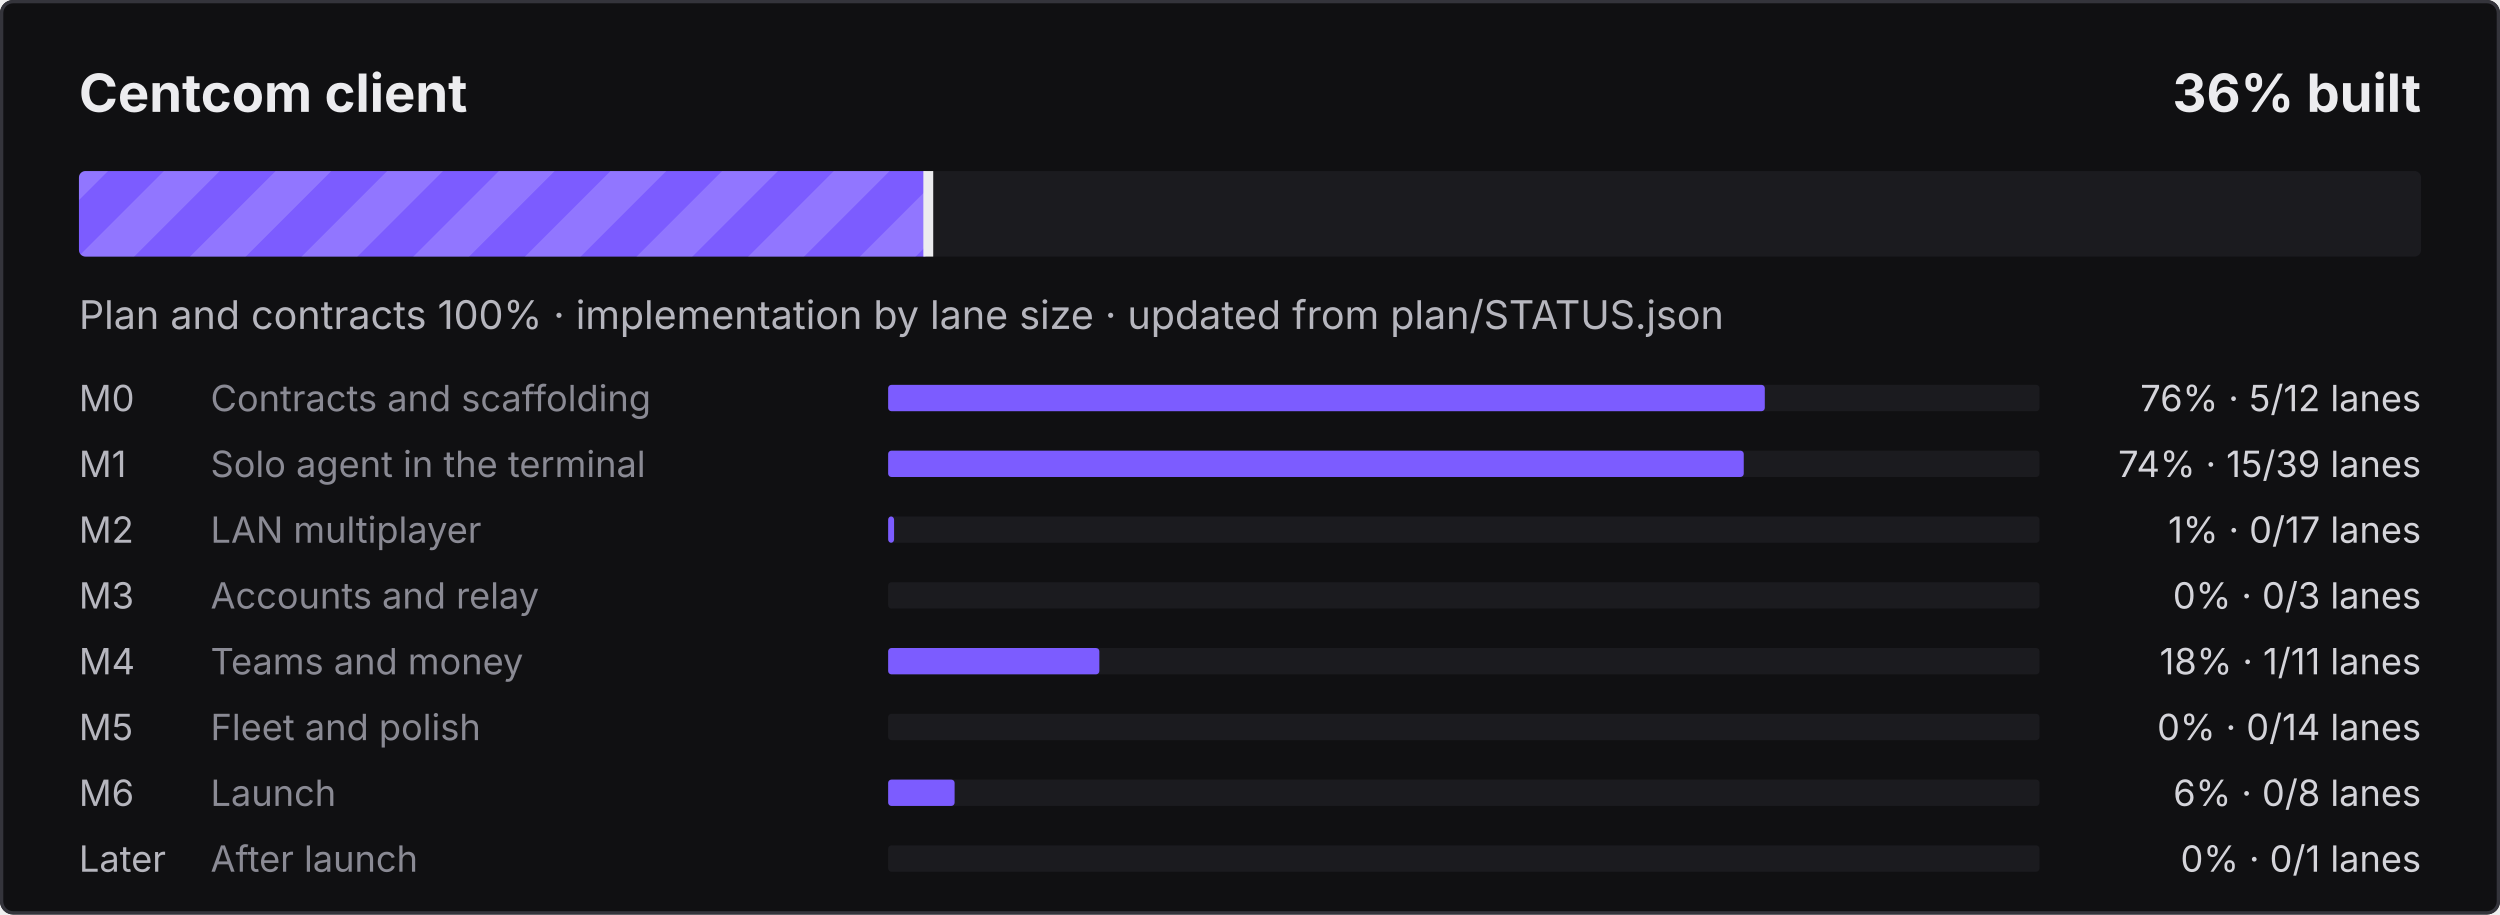
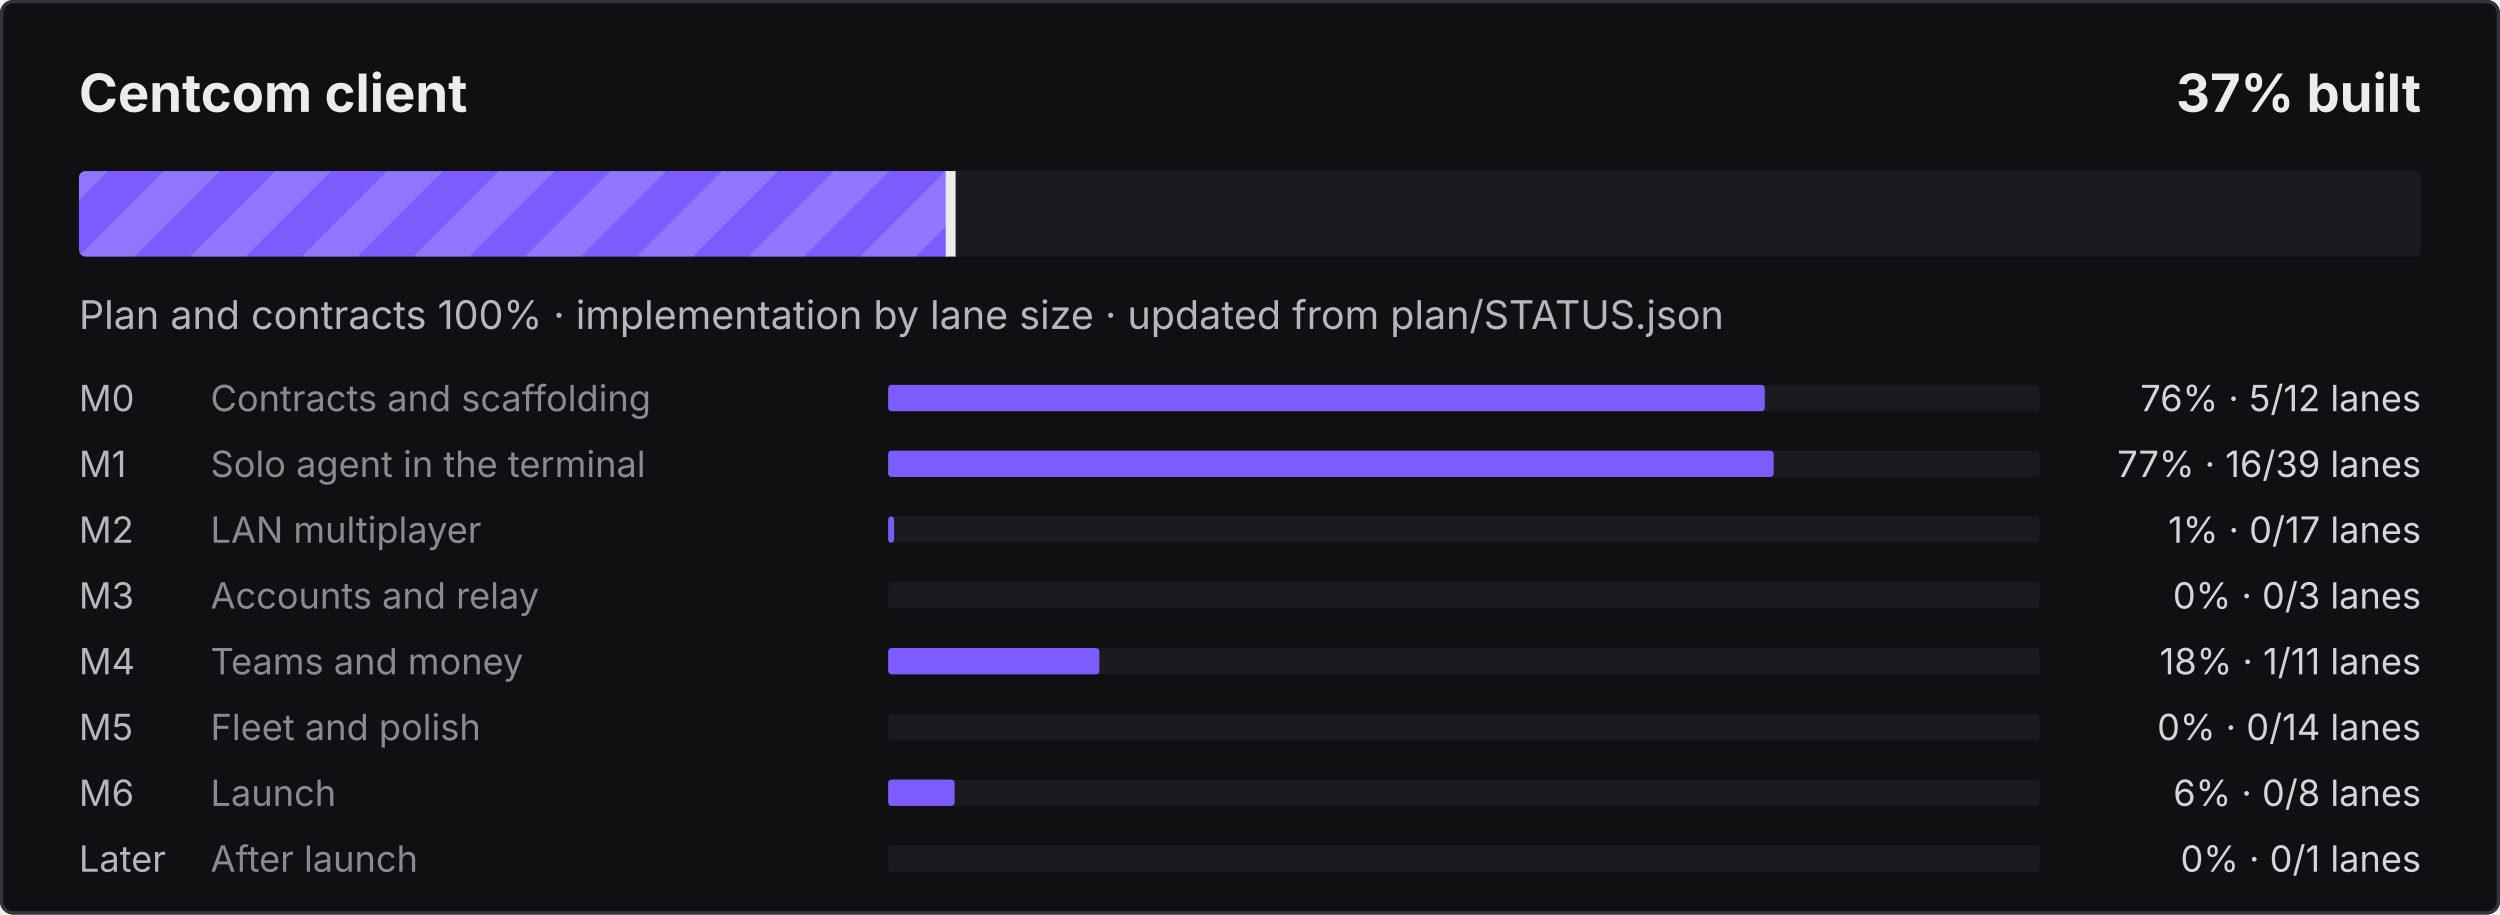
- <svg xmlns="http://www.w3.org/2000/svg" width="760" height="278" viewBox="0 0 760 278" role="img" aria-label="Centcom client: 36% built">
+ <svg xmlns="http://www.w3.org/2000/svg" width="760" height="278" viewBox="0 0 760 278" role="img" aria-label="Centcom client: 37% built">
  <defs>
    <pattern id="s" width="24" height="24" patternUnits="userSpaceOnUse" patternTransform="rotate(45)">
      <rect width="12" height="24" fill="#fff" fill-opacity=".16" />
    </pattern>
    <clipPath id="c">
      <rect x="24" y="52" width="712" height="26" rx="2" />
    </clipPath>
  </defs>
  <style>@keyframes mv{to{transform:translateX(24px)}}
.st{animation:mv .9s linear infinite}text{font-family:ui-sans-serif,system-ui,-apple-system,"Segoe UI",sans-serif}
@media (prefers-reduced-motion:reduce){.st{animation:none}}</style>
  <rect width="760" height="278" rx="4" fill="#101012" />
  <rect x=".5" y=".5" width="759" height="277" rx="3.5" fill="none" stroke="#34343B" />
  <text x="24" y="34" fill="#ECECEF" font-size="16" font-weight="700">Centcom client</text>
-   <text x="736" y="34" fill="#ECECEF" font-size="16" font-weight="700" text-anchor="end">36% built</text>
+   <text x="736" y="34" fill="#ECECEF" font-size="16" font-weight="700" text-anchor="end">37% built</text>
  <rect x="24" y="52" width="712" height="26" rx="2" fill="#1B1B1F" />
  <clipPath id="cf">
-     <rect x="24" y="52" width="258.7" height="26" rx="2" />
+     <rect x="24" y="52" width="265.5" height="26" rx="2" />
  </clipPath>
  <g clip-path="url(#cf)">
-     <rect x="24" y="52" width="258.7" height="26" fill="#7C5CFF" />
-     <rect x="0" y="52" width="306.7" height="26" fill="url(#s)" class="st" />
+     <rect x="24" y="52" width="265.5" height="26" fill="#7C5CFF" />
+     <rect x="0" y="52" width="313.5" height="26" fill="url(#s)" class="st" />
  </g>
-   <rect x="280.7" y="52" width="3" height="26" fill="#ECECEF" />
+   <rect x="287.5" y="52" width="3" height="26" fill="#ECECEF" />
  <text x="24" y="100" fill="#B6B6BE" font-size="12">Plan and contracts 100% · implementation by lane size · updated from plan/STATUS.json</text>
  <text x="24" y="125" fill="#B6B6BE" font-size="11">M0</text>
  <text x="64" y="125" fill="#8A8A94" font-size="11">Contracts and scaffolding</text>
  <rect x="270" y="117" width="350" height="8" rx="1" fill="#1B1B1F" />
  <rect x="270" y="117" width="266.5" height="8" rx="1" fill="#7C5CFF" />
  <text x="736" y="125" fill="#D4D4DA" font-size="11" text-anchor="end">76% · 5/12 lanes</text>
  <text x="24" y="145" fill="#B6B6BE" font-size="11">M1</text>
  <text x="64" y="145" fill="#8A8A94" font-size="11">Solo agent in the terminal</text>
  <rect x="270" y="137" width="350" height="8" rx="1" fill="#1B1B1F" />
-   <rect x="270" y="137" width="260.1" height="8" rx="1" fill="#7C5CFF" />
-   <text x="736" y="145" fill="#D4D4DA" font-size="11" text-anchor="end">74% · 15/39 lanes</text>
+   <rect x="270" y="137" width="269.2" height="8" rx="1" fill="#7C5CFF" />
+   <text x="736" y="145" fill="#D4D4DA" font-size="11" text-anchor="end">77% · 16/39 lanes</text>
  <text x="24" y="165" fill="#B6B6BE" font-size="11">M2</text>
  <text x="64" y="165" fill="#8A8A94" font-size="11">LAN multiplayer</text>
  <rect x="270" y="157" width="350" height="8" rx="1" fill="#1B1B1F" />
  <rect x="270" y="157" width="1.8" height="8" rx="1" fill="#7C5CFF" />
  <text x="736" y="165" fill="#D4D4DA" font-size="11" text-anchor="end">1% · 0/17 lanes</text>
  <text x="24" y="185" fill="#B6B6BE" font-size="11">M3</text>
  <text x="64" y="185" fill="#8A8A94" font-size="11">Accounts and relay</text>
  <rect x="270" y="177" width="350" height="8" rx="1" fill="#1B1B1F" />
  <text x="736" y="185" fill="#D4D4DA" font-size="11" text-anchor="end">0% · 0/3 lanes</text>
  <text x="24" y="205" fill="#B6B6BE" font-size="11">M4</text>
  <text x="64" y="205" fill="#8A8A94" font-size="11">Teams and money</text>
  <rect x="270" y="197" width="350" height="8" rx="1" fill="#1B1B1F" />
  <rect x="270" y="197" width="64.2" height="8" rx="1" fill="#7C5CFF" />
  <text x="736" y="205" fill="#D4D4DA" font-size="11" text-anchor="end">18% · 1/11 lanes</text>
  <text x="24" y="225" fill="#B6B6BE" font-size="11">M5</text>
  <text x="64" y="225" fill="#8A8A94" font-size="11">Fleet and polish</text>
  <rect x="270" y="217" width="350" height="8" rx="1" fill="#1B1B1F" />
  <text x="736" y="225" fill="#D4D4DA" font-size="11" text-anchor="end">0% · 0/14 lanes</text>
  <text x="24" y="245" fill="#B6B6BE" font-size="11">M6</text>
  <text x="64" y="245" fill="#8A8A94" font-size="11">Launch</text>
  <rect x="270" y="237" width="350" height="8" rx="1" fill="#1B1B1F" />
  <rect x="270" y="237" width="20.2" height="8" rx="1" fill="#7C5CFF" />
  <text x="736" y="245" fill="#D4D4DA" font-size="11" text-anchor="end">6% · 0/8 lanes</text>
  <text x="24" y="265" fill="#B6B6BE" font-size="11">Later</text>
  <text x="64" y="265" fill="#8A8A94" font-size="11">After launch</text>
  <rect x="270" y="257" width="350" height="8" rx="1" fill="#1B1B1F" />
  <text x="736" y="265" fill="#D4D4DA" font-size="11" text-anchor="end">0% · 0/1 lanes</text>
</svg>
